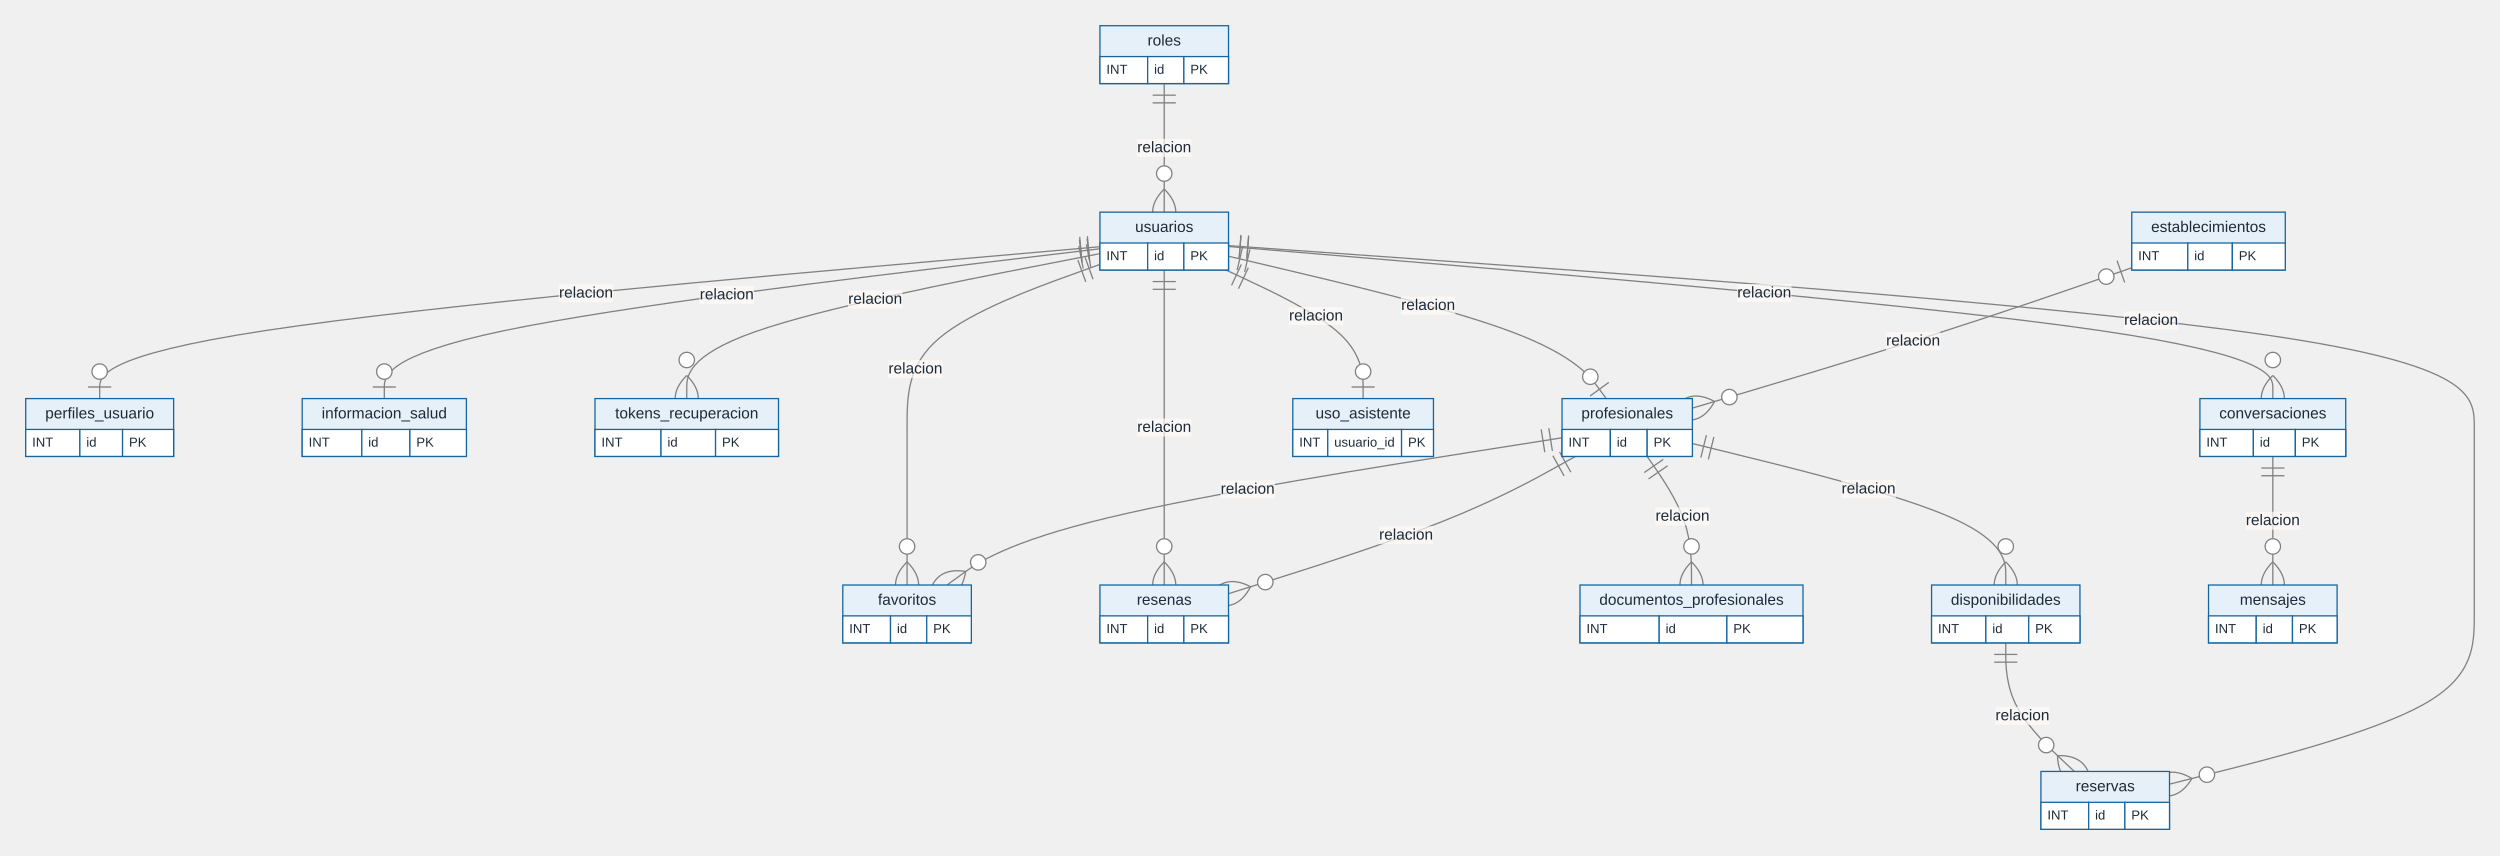
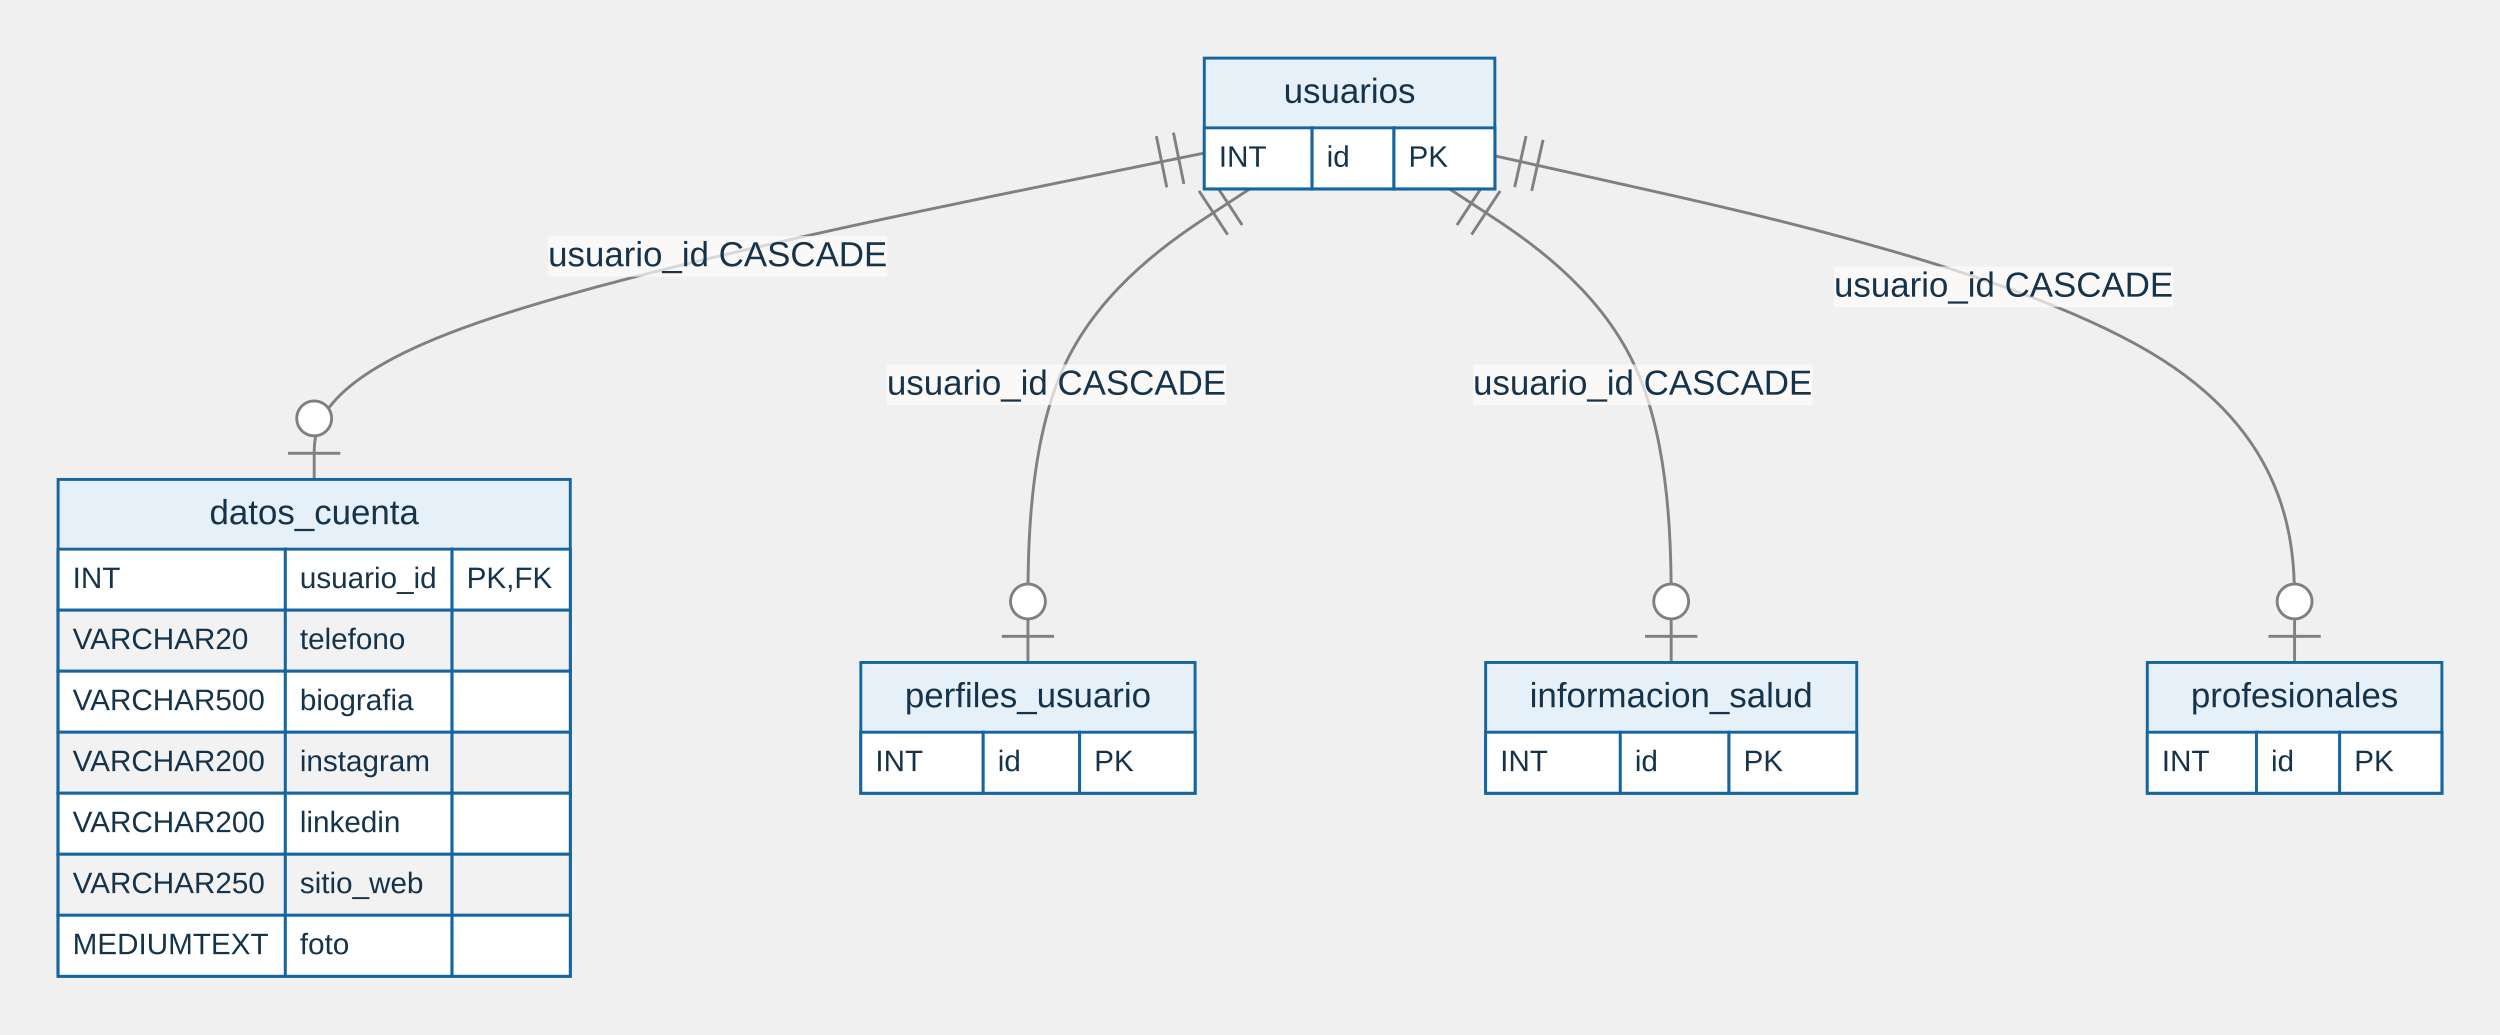
- <svg xmlns="http://www.w3.org/2000/svg" aria-roledescription="er" role="graphics-document document" viewBox="0 0 1944.398 665" height="665" width="1944.398" id="diagram" style="max-width: none;">
-   <style>#diagram{font-family:Arial;font-size:16px;fill:#1c2b39;}#diagram .error-icon{fill:#fffaf6;}#diagram .error-text{fill:#000509;stroke:#000509;}#diagram .edge-thickness-normal{stroke-width:1px;}#diagram .edge-thickness-thick{stroke-width:3.5px;}#diagram .edge-pattern-solid{stroke-dasharray:0;}#diagram .edge-thickness-invisible{stroke-width:0;fill:none;}#diagram .edge-pattern-dashed{stroke-dasharray:3;}#diagram .edge-pattern-dotted{stroke-dasharray:2;}#diagram .marker{fill:#5f6f80;stroke:#5f6f80;}#diagram .marker.cross{stroke:#5f6f80;}#diagram svg{font-family:Arial;font-size:16px;}#diagram p{margin:0;}#diagram .entityBox{fill:#e6f0f8;stroke:#1565a0;}#diagram .attributeBoxOdd{fill:#ffffff;stroke:#1565a0;}#diagram .attributeBoxEven{fill:#f2f2f2;stroke:#1565a0;}#diagram .relationshipLabelBox{fill:#fffaf6;opacity:0.7;background-color:#fffaf6;}#diagram .relationshipLabelBox rect{opacity:0.5;}#diagram .relationshipLine{stroke:#5f6f80;}#diagram .entityTitleText{text-anchor:middle;font-size:18px;fill:#1c2b39;}#diagram #MD_PARENT_START{fill:#f5f5f5!important;stroke:#5f6f80!important;stroke-width:1;}#diagram #MD_PARENT_END{fill:#f5f5f5!important;stroke:#5f6f80!important;stroke-width:1;}#diagram :root{--mermaid-font-family:Arial;}</style>
+ <svg xmlns="http://www.w3.org/2000/svg" aria-roledescription="er" role="graphics-document document" viewBox="0 0 860.41 356" height="356" width="860.41" id="diagrama7">
+   <style>#diagrama7{font-family:Arial;font-size:17px;fill:#15334a;}#diagrama7 .error-icon{fill:hsl(26.667, 56.25%, 98.725%);}#diagrama7 .error-text{fill:rgb(1.422, 3.453, 5.078);stroke:rgb(1.422, 3.453, 5.078);}#diagrama7 .edge-thickness-normal{stroke-width:2px;}#diagrama7 .edge-thickness-thick{stroke-width:3.5px;}#diagrama7 .edge-pattern-solid{stroke-dasharray:0;}#diagrama7 .edge-pattern-dashed{stroke-dasharray:3;}#diagrama7 .edge-pattern-dotted{stroke-dasharray:2;}#diagrama7 .marker{fill:#5f6f80;stroke:#5f6f80;}#diagrama7 .marker.cross{stroke:#5f6f80;}#diagrama7 svg{font-family:Arial;font-size:17px;}#diagrama7 .entityBox{fill:#e6f0f8;stroke:#1565a0;}#diagrama7 .attributeBoxOdd{fill:#ffffff;stroke:#1565a0;}#diagrama7 .attributeBoxEven{fill:#f2f2f2;stroke:#1565a0;}#diagrama7 .relationshipLabelBox{fill:hsl(26.667, 56.25%, 98.725%);opacity:0.7;background-color:hsl(26.667, 56.25%, 98.725%);}#diagrama7 .relationshipLabelBox rect{opacity:0.5;}#diagrama7 .relationshipLine{stroke:#5f6f80;}#diagrama7 .entityTitleText{text-anchor:middle;font-size:18px;fill:#15334a;}#diagrama7 #MD_PARENT_START{fill:#f5f5f5!important;stroke:#5f6f80!important;stroke-width:1;}#diagrama7 #MD_PARENT_END{fill:#f5f5f5!important;stroke:#5f6f80!important;stroke-width:1;}#diagrama7 :root{--mermaid-font-family:"trebuchet ms",verdana,arial,sans-serif;}</style>
  <g />
  <defs>
    <marker orient="auto" markerHeight="240" markerWidth="190" refY="7" refX="0" id="MD_PARENT_START">
      <path d="M 18,7 L9,13 L1,7 L9,1 Z" />
    </marker>
  </defs>
  <defs>
    <marker orient="auto" markerHeight="28" markerWidth="20" refY="7" refX="19" id="MD_PARENT_END">
      <path d="M 18,7 L9,13 L1,7 L9,1 Z" />
    </marker>
  </defs>
  <defs>
    <marker orient="auto" markerHeight="18" markerWidth="18" refY="9" refX="0" id="ONLY_ONE_START">
      <path d="M9,0 L9,18 M15,0 L15,18" fill="none" stroke="gray" />
    </marker>
  </defs>
  <defs>
    <marker orient="auto" markerHeight="18" markerWidth="18" refY="9" refX="18" id="ONLY_ONE_END">
      <path d="M3,0 L3,18 M9,0 L9,18" fill="none" stroke="gray" />
    </marker>
  </defs>
  <defs>
    <marker orient="auto" markerHeight="18" markerWidth="30" refY="9" refX="0" id="ZERO_OR_ONE_START">
      <circle r="6" cy="9" cx="21" fill="white" stroke="gray" />
      <path d="M9,0 L9,18" fill="none" stroke="gray" />
    </marker>
  </defs>
  <defs>
    <marker orient="auto" markerHeight="18" markerWidth="30" refY="9" refX="30" id="ZERO_OR_ONE_END">
      <circle r="6" cy="9" cx="9" fill="white" stroke="gray" />
      <path d="M21,0 L21,18" fill="none" stroke="gray" />
    </marker>
  </defs>
  <defs>
    <marker orient="auto" markerHeight="36" markerWidth="45" refY="18" refX="18" id="ONE_OR_MORE_START">
      <path d="M0,18 Q 18,0 36,18 Q 18,36 0,18 M42,9 L42,27" fill="none" stroke="gray" />
    </marker>
  </defs>
  <defs>
    <marker orient="auto" markerHeight="36" markerWidth="45" refY="18" refX="27" id="ONE_OR_MORE_END">
      <path d="M3,9 L3,27 M9,18 Q27,0 45,18 Q27,36 9,18" fill="none" stroke="gray" />
    </marker>
  </defs>
  <defs>
    <marker orient="auto" markerHeight="36" markerWidth="57" refY="18" refX="18" id="ZERO_OR_MORE_START">
      <circle r="6" cy="18" cx="48" fill="white" stroke="gray" />
      <path d="M0,18 Q18,0 36,18 Q18,36 0,18" fill="none" stroke="gray" />
    </marker>
  </defs>
  <defs>
    <marker orient="auto" markerHeight="36" markerWidth="57" refY="18" refX="39" id="ZERO_OR_MORE_END">
      <circle r="6" cy="18" cx="9" fill="white" stroke="gray" />
      <path d="M21,18 Q39,0 57,18 Q39,36 21,18" fill="none" stroke="gray" />
    </marker>
  </defs>
-   <path style="stroke: gray; fill: none;" marker-start="url(#ONLY_ONE_START)" marker-end="url(#ZERO_OR_MORE_END)" d="M905.486,65L905.486,73.333C905.486,81.667,905.486,98.333,905.486,115C905.486,131.667,905.486,148.333,905.486,156.667L905.486,165" class="er relationshipLine" />
-   <path style="stroke: gray; fill: none;" marker-start="url(#ONLY_ONE_START)" marker-end="url(#ZERO_OR_ONE_END)" d="M855.486,191.878L725.825,203.232C596.164,214.585,336.842,237.293,207.181,256.98C77.521,276.667,77.521,293.333,77.521,301.667L77.521,310" class="er relationshipLine" />
-   <path style="stroke: gray; fill: none;" marker-start="url(#ONLY_ONE_START)" marker-end="url(#ZERO_OR_ONE_END)" d="M855.486,193.476L762.722,204.563C669.957,215.651,484.428,237.825,391.663,257.246C298.898,276.667,298.898,293.333,298.898,301.667L298.898,310" class="er relationshipLine" />
-   <path style="stroke: gray; fill: none;" marker-start="url(#ONLY_ONE_START)" marker-end="url(#ZERO_OR_MORE_END)" d="M855.486,197.261L801.925,207.718C748.365,218.174,641.243,239.087,587.682,257.877C534.121,276.667,534.121,293.333,534.121,301.667L534.121,310" class="er relationshipLine" />
-   <path style="stroke: gray; fill: none;" marker-start="url(#ONLY_ONE_START)" marker-end="url(#ZERO_OR_ONE_END)" d="M955.486,199.293L998.385,209.411C1041.285,219.528,1127.083,239.764,1176.039,258.215C1224.995,276.667,1237.109,293.333,1243.166,301.667L1249.223,310" class="er relationshipLine" />
-   <path style="stroke: gray; fill: none;" marker-start="url(#ZERO_OR_ONE_START)" marker-end="url(#ZERO_OR_MORE_END)" d="M1658.007,208.238L1633.173,216.865C1608.339,225.492,1558.671,242.746,1501.716,260.94C1444.76,279.134,1380.516,298.268,1348.395,307.834L1316.273,317.401" class="er relationshipLine" />
-   <path style="stroke: gray; fill: none;" marker-start="url(#ONLY_ONE_START)" marker-end="url(#ZERO_OR_MORE_END)" d="M855.486,205.625L830.486,214.688C805.486,223.75,755.486,241.875,730.486,263.021C705.486,284.167,705.486,308.333,705.486,332.5C705.486,356.667,705.486,380.833,705.486,401.25C705.486,421.667,705.486,438.333,705.486,446.667L705.486,455" class="er relationshipLine" />
-   <path style="stroke: gray; fill: none;" marker-start="url(#ONLY_ONE_START)" marker-end="url(#ZERO_OR_MORE_END)" d="M1214.882,340.488L1146.65,351.24C1078.417,361.992,941.952,383.496,862.225,402.581C782.498,421.667,759.509,438.333,748.015,446.667L736.521,455" class="er relationshipLine" />
-   <path style="stroke: gray; fill: none;" marker-start="url(#ONLY_ONE_START)" marker-end="url(#ZERO_OR_MORE_END)" d="M905.486,210L905.486,218.333C905.486,226.667,905.486,243.333,905.486,263.75C905.486,284.167,905.486,308.333,905.486,332.5C905.486,356.667,905.486,380.833,905.486,401.25C905.486,421.667,905.486,438.333,905.486,446.667L905.486,455" class="er relationshipLine" />
-   <path style="stroke: gray; fill: none;" marker-start="url(#ONLY_ONE_START)" marker-end="url(#ZERO_OR_MORE_END)" d="M1225.219,355L1210.271,363.333C1195.323,371.667,1165.427,388.333,1120.472,406.124C1075.517,423.914,1015.502,442.828,985.494,452.285L955.486,461.742" class="er relationshipLine" />
-   <path style="stroke: gray; fill: none;" marker-start="url(#ONLY_ONE_START)" marker-end="url(#ZERO_OR_MORE_END)" d="M1281.095,355L1286.842,363.333C1292.589,371.667,1304.083,388.333,1309.83,405C1315.578,421.667,1315.578,438.333,1315.578,446.667L1315.578,455" class="er relationshipLine" />
-   <path style="stroke: gray; fill: none;" marker-start="url(#ONLY_ONE_START)" marker-end="url(#ZERO_OR_MORE_END)" d="M1316.273,344.983L1356.894,354.986C1397.515,364.989,1478.757,384.994,1519.378,403.331C1559.999,421.667,1559.999,438.333,1559.999,446.667L1559.999,455" class="er relationshipLine" />
-   <path style="stroke: gray; fill: none;" marker-start="url(#ONLY_ONE_START)" marker-end="url(#ZERO_OR_MORE_END)" d="M1559.999,500L1559.999,508.333C1559.999,516.667,1559.999,533.333,1568.89,550C1577.781,566.667,1595.563,583.333,1604.454,591.667L1613.345,600" class="er relationshipLine" />
-   <path style="stroke: gray; fill: none;" marker-start="url(#ONLY_ONE_START)" marker-end="url(#ZERO_OR_MORE_END)" d="M955.486,191.058L1116.972,202.548C1278.457,214.038,1601.427,237.019,1762.913,260.593C1924.398,284.167,1924.398,308.333,1924.398,332.5C1924.398,356.667,1924.398,380.833,1924.398,405C1924.398,429.167,1924.398,453.333,1924.398,477.5C1924.398,501.667,1924.398,525.833,1884.89,547.895C1845.382,569.957,1766.367,589.914,1726.859,599.893L1687.351,609.871" class="er relationshipLine" />
-   <path style="stroke: gray; fill: none;" marker-start="url(#ONLY_ONE_START)" marker-end="url(#ZERO_OR_MORE_END)" d="M955.486,191.704L1090.856,203.087C1226.225,214.47,1496.964,237.235,1632.333,256.951C1767.703,276.667,1767.703,293.333,1767.703,301.667L1767.703,310" class="er relationshipLine" />
-   <path style="stroke: gray; fill: none;" marker-start="url(#ONLY_ONE_START)" marker-end="url(#ZERO_OR_MORE_END)" d="M1767.703,355L1767.703,363.333C1767.703,371.667,1767.703,388.333,1767.703,405C1767.703,421.667,1767.703,438.333,1767.703,446.667L1767.703,455" class="er relationshipLine" />
-   <path style="stroke: gray; fill: none;" marker-start="url(#ONLY_ONE_START)" marker-end="url(#ZERO_OR_ONE_END)" d="M953.496,210L971.277,218.333C989.059,226.667,1024.622,243.333,1042.403,260C1060.184,276.667,1060.184,293.333,1060.184,301.667L1060.184,310" class="er relationshipLine" />
-   <g transform="translate(855.4863,20 )" id="entity-roles-fb364614-3b4d-5b30-987f-43c2f326d9bb">
+   <path style="stroke: gray; fill: none;" marker-start="url(#ONLY_ONE_START)" marker-end="url(#ZERO_OR_ONE_END)" d="M414.473,52.673L363.416,63.061C312.359,73.449,210.246,94.224,159.189,112.945C108.132,131.667,108.132,148.333,108.132,156.667L108.132,165" class="er relationshipLine" />
+   <path style="stroke: gray; fill: none;" marker-start="url(#ONLY_ONE_START)" marker-end="url(#ZERO_OR_ONE_END)" d="M430.121,65L417.398,73.333C404.676,81.667,379.23,98.333,366.507,125.5C353.784,152.667,353.784,190.333,353.784,209.167L353.784,228" class="er relationshipLine" />
+   <path style="stroke: gray; fill: none;" marker-start="url(#ONLY_ONE_START)" marker-end="url(#ZERO_OR_ONE_END)" d="M498.825,65L511.548,73.333C524.271,81.667,549.716,98.333,562.439,125.5C575.162,152.667,575.162,190.333,575.162,209.167L575.162,228" class="er relationshipLine" />
+   <path style="stroke: gray; fill: none;" marker-start="url(#ONLY_ONE_START)" marker-end="url(#ZERO_OR_ONE_END)" d="M514.473,53.646L560.347,63.871C606.22,74.097,697.968,94.549,743.841,123.608C789.715,152.667,789.715,190.333,789.715,209.167L789.715,228" class="er relationshipLine" />
+   <g transform="translate(414.4731,20 )" id="entity-usuarios-c5d29035-d631-5ab3-8eb1-06db6b067294">
    <rect height="45" width="100" y="0" x="0" class="er entityBox" />
-     <text style="dominant-baseline: middle; text-anchor: middle; font-family: Arial; font-size: 12px;" transform="translate(50,12)" y="0" x="0" id="text-entity-roles-fb364614-3b4d-5b30-987f-43c2f326d9bb" class="er entityLabel">roles</text>
+     <text style="dominant-baseline: middle; text-anchor: middle; font-size: 12px;" transform="translate(50,12)" y="0" x="0" id="text-entity-usuarios-c5d29035-d631-5ab3-8eb1-06db6b067294" class="er entityLabel">usuarios</text>
    <rect height="21" width="37.11" y="24" x="0" class="er attributeBoxOdd" />
-     <text style="dominant-baseline: middle; font-family: Arial; font-size: 10.2px;" transform="translate(5,34.5)" y="0" x="0" id="text-entity-roles-fb364614-3b4d-5b30-987f-43c2f326d9bb-attr-1-type" class="er entityLabel">INT</text>
+     <text style="dominant-baseline: middle; font-size: 10.2px;" transform="translate(5,34.5)" y="0" x="0" id="text-entity-usuarios-c5d29035-d631-5ab3-8eb1-06db6b067294-attr-1-type" class="er entityLabel">INT</text>
    <rect height="21" width="28.176" y="24" x="37.11" class="er attributeBoxOdd" />
-     <text style="dominant-baseline: middle; font-family: Arial; font-size: 10.2px;" transform="translate(42.11018,34.5)" y="0" x="0" id="text-entity-roles-fb364614-3b4d-5b30-987f-43c2f326d9bb-attr-1-name" class="er entityLabel">id</text>
+     <text style="dominant-baseline: middle; font-size: 10.2px;" transform="translate(42.11018,34.5)" y="0" x="0" id="text-entity-usuarios-c5d29035-d631-5ab3-8eb1-06db6b067294-attr-1-name" class="er entityLabel">id</text>
    <rect height="21" width="34.714" y="24" x="65.286" class="er attributeBoxOdd" />
-     <text style="dominant-baseline: middle; font-family: Arial; font-size: 10.2px;" transform="translate(70.28649,34.5)" y="0" x="0" id="text-entity-roles-fb364614-3b4d-5b30-987f-43c2f326d9bb-attr-1-key" class="er entityLabel">PK</text>
+     <text style="dominant-baseline: middle; font-size: 10.2px;" transform="translate(70.28649,34.5)" y="0" x="0" id="text-entity-usuarios-c5d29035-d631-5ab3-8eb1-06db6b067294-attr-1-key" class="er entityLabel">PK</text>
  </g>
-   <g transform="translate(855.4863,165 )" id="entity-usuarios-c5d29035-d631-5ab3-8eb1-06db6b067294">
-     <rect height="45" width="100" y="0" x="0" class="er entityBox" />
-     <text style="dominant-baseline: middle; text-anchor: middle; font-family: Arial; font-size: 12px;" transform="translate(50,12)" y="0" x="0" id="text-entity-usuarios-c5d29035-d631-5ab3-8eb1-06db6b067294" class="er entityLabel">usuarios</text>
-     <rect height="21" width="37.11" y="24" x="0" class="er attributeBoxOdd" />
-     <text style="dominant-baseline: middle; font-family: Arial; font-size: 10.2px;" transform="translate(5,34.5)" y="0" x="0" id="text-entity-usuarios-c5d29035-d631-5ab3-8eb1-06db6b067294-attr-1-type" class="er entityLabel">INT</text>
-     <rect height="21" width="28.176" y="24" x="37.11" class="er attributeBoxOdd" />
-     <text style="dominant-baseline: middle; font-family: Arial; font-size: 10.2px;" transform="translate(42.11018,34.5)" y="0" x="0" id="text-entity-usuarios-c5d29035-d631-5ab3-8eb1-06db6b067294-attr-1-name" class="er entityLabel">id</text>
-     <rect height="21" width="34.714" y="24" x="65.286" class="er attributeBoxOdd" />
-     <text style="dominant-baseline: middle; font-family: Arial; font-size: 10.2px;" transform="translate(70.28649,34.5)" y="0" x="0" id="text-entity-usuarios-c5d29035-d631-5ab3-8eb1-06db6b067294-attr-1-key" class="er entityLabel">PK</text>
+   <g transform="translate(20,165 )" id="entity-datoscuenta-c2508e03-001d-5cfe-b92f-53c05f73a667">
+     <rect height="171" width="176.264" y="0" x="0" class="er entityBox" />
+     <text style="dominant-baseline: middle; text-anchor: middle; font-size: 12px;" transform="translate(88.13181,12)" y="0" x="0" id="text-entity-datoscuenta-c2508e03-001d-5cfe-b92f-53c05f73a667" class="er entityLabel">datos_cuenta</text>
+     <rect height="21" width="78.2" y="24" x="0" class="er attributeBoxOdd" />
+     <text style="dominant-baseline: middle; font-size: 10.2px;" transform="translate(5,34.5)" y="0" x="0" id="text-entity-datoscuenta-c2508e03-001d-5cfe-b92f-53c05f73a667-attr-1-type" class="er entityLabel">INT</text>
+     <rect height="21" width="57.393" y="24" x="78.2" class="er attributeBoxOdd" />
+     <text style="dominant-baseline: middle; font-size: 10.2px;" transform="translate(83.19994,34.5)" y="0" x="0" id="text-entity-datoscuenta-c2508e03-001d-5cfe-b92f-53c05f73a667-attr-1-name" class="er entityLabel">usuario_id</text>
+     <rect height="21" width="40.671" y="24" x="135.593" class="er attributeBoxOdd" />
+     <text style="dominant-baseline: middle; font-size: 10.2px;" transform="translate(140.5925,34.5)" y="0" x="0" id="text-entity-datoscuenta-c2508e03-001d-5cfe-b92f-53c05f73a667-attr-1-key" class="er entityLabel">PK,FK</text>
+     <rect height="21" width="78.2" y="45" x="0" class="er attributeBoxEven" />
+     <text style="dominant-baseline: middle; font-size: 10.2px;" transform="translate(5,55.5)" y="0" x="0" id="text-entity-datoscuenta-c2508e03-001d-5cfe-b92f-53c05f73a667-attr-2-type" class="er entityLabel">VARCHAR20</text>
+     <rect height="21" width="57.393" y="45" x="78.2" class="er attributeBoxEven" />
+     <text style="dominant-baseline: middle; font-size: 10.2px;" transform="translate(83.19994,55.5)" y="0" x="0" id="text-entity-datoscuenta-c2508e03-001d-5cfe-b92f-53c05f73a667-attr-2-name" class="er entityLabel">telefono</text>
+     <rect height="21" width="40.671" y="45" x="135.593" class="er attributeBoxEven" />
+     <text style="dominant-baseline: middle; font-size: 10.2px;" transform="translate(140.5925,55.5)" y="0" x="0" id="text-entity-datoscuenta-c2508e03-001d-5cfe-b92f-53c05f73a667-attr-2-key" class="er entityLabel" />
+     <rect height="21" width="78.2" y="66" x="0" class="er attributeBoxOdd" />
+     <text style="dominant-baseline: middle; font-size: 10.2px;" transform="translate(5,76.5)" y="0" x="0" id="text-entity-datoscuenta-c2508e03-001d-5cfe-b92f-53c05f73a667-attr-3-type" class="er entityLabel">VARCHAR500</text>
+     <rect height="21" width="57.393" y="66" x="78.2" class="er attributeBoxOdd" />
+     <text style="dominant-baseline: middle; font-size: 10.2px;" transform="translate(83.19994,76.5)" y="0" x="0" id="text-entity-datoscuenta-c2508e03-001d-5cfe-b92f-53c05f73a667-attr-3-name" class="er entityLabel">biografia</text>
+     <rect height="21" width="40.671" y="66" x="135.593" class="er attributeBoxOdd" />
+     <text style="dominant-baseline: middle; font-size: 10.2px;" transform="translate(140.5925,76.5)" y="0" x="0" id="text-entity-datoscuenta-c2508e03-001d-5cfe-b92f-53c05f73a667-attr-3-key" class="er entityLabel" />
+     <rect height="21" width="78.2" y="87" x="0" class="er attributeBoxEven" />
+     <text style="dominant-baseline: middle; font-size: 10.2px;" transform="translate(5,97.5)" y="0" x="0" id="text-entity-datoscuenta-c2508e03-001d-5cfe-b92f-53c05f73a667-attr-4-type" class="er entityLabel">VARCHAR200</text>
+     <rect height="21" width="57.393" y="87" x="78.2" class="er attributeBoxEven" />
+     <text style="dominant-baseline: middle; font-size: 10.2px;" transform="translate(83.19994,97.5)" y="0" x="0" id="text-entity-datoscuenta-c2508e03-001d-5cfe-b92f-53c05f73a667-attr-4-name" class="er entityLabel">instagram</text>
+     <rect height="21" width="40.671" y="87" x="135.593" class="er attributeBoxEven" />
+     <text style="dominant-baseline: middle; font-size: 10.2px;" transform="translate(140.5925,97.5)" y="0" x="0" id="text-entity-datoscuenta-c2508e03-001d-5cfe-b92f-53c05f73a667-attr-4-key" class="er entityLabel" />
+     <rect height="21" width="78.2" y="108" x="0" class="er attributeBoxOdd" />
+     <text style="dominant-baseline: middle; font-size: 10.2px;" transform="translate(5,118.5)" y="0" x="0" id="text-entity-datoscuenta-c2508e03-001d-5cfe-b92f-53c05f73a667-attr-5-type" class="er entityLabel">VARCHAR200</text>
+     <rect height="21" width="57.393" y="108" x="78.2" class="er attributeBoxOdd" />
+     <text style="dominant-baseline: middle; font-size: 10.2px;" transform="translate(83.19994,118.5)" y="0" x="0" id="text-entity-datoscuenta-c2508e03-001d-5cfe-b92f-53c05f73a667-attr-5-name" class="er entityLabel">linkedin</text>
+     <rect height="21" width="40.671" y="108" x="135.593" class="er attributeBoxOdd" />
+     <text style="dominant-baseline: middle; font-size: 10.2px;" transform="translate(140.5925,118.5)" y="0" x="0" id="text-entity-datoscuenta-c2508e03-001d-5cfe-b92f-53c05f73a667-attr-5-key" class="er entityLabel" />
+     <rect height="21" width="78.2" y="129" x="0" class="er attributeBoxEven" />
+     <text style="dominant-baseline: middle; font-size: 10.2px;" transform="translate(5,139.5)" y="0" x="0" id="text-entity-datoscuenta-c2508e03-001d-5cfe-b92f-53c05f73a667-attr-6-type" class="er entityLabel">VARCHAR250</text>
+     <rect height="21" width="57.393" y="129" x="78.2" class="er attributeBoxEven" />
+     <text style="dominant-baseline: middle; font-size: 10.2px;" transform="translate(83.19994,139.5)" y="0" x="0" id="text-entity-datoscuenta-c2508e03-001d-5cfe-b92f-53c05f73a667-attr-6-name" class="er entityLabel">sitio_web</text>
+     <rect height="21" width="40.671" y="129" x="135.593" class="er attributeBoxEven" />
+     <text style="dominant-baseline: middle; font-size: 10.2px;" transform="translate(140.5925,139.5)" y="0" x="0" id="text-entity-datoscuenta-c2508e03-001d-5cfe-b92f-53c05f73a667-attr-6-key" class="er entityLabel" />
+     <rect height="21" width="78.2" y="150" x="0" class="er attributeBoxOdd" />
+     <text style="dominant-baseline: middle; font-size: 10.2px;" transform="translate(5,160.5)" y="0" x="0" id="text-entity-datoscuenta-c2508e03-001d-5cfe-b92f-53c05f73a667-attr-7-type" class="er entityLabel">MEDIUMTEXT</text>
+     <rect height="21" width="57.393" y="150" x="78.2" class="er attributeBoxOdd" />
+     <text style="dominant-baseline: middle; font-size: 10.2px;" transform="translate(83.19994,160.5)" y="0" x="0" id="text-entity-datoscuenta-c2508e03-001d-5cfe-b92f-53c05f73a667-attr-7-name" class="er entityLabel">foto</text>
+     <rect height="21" width="40.671" y="150" x="135.593" class="er attributeBoxOdd" />
+     <text style="dominant-baseline: middle; font-size: 10.2px;" transform="translate(140.5925,160.5)" y="0" x="0" id="text-entity-datoscuenta-c2508e03-001d-5cfe-b92f-53c05f73a667-attr-7-key" class="er entityLabel" />
  </g>
-   <g transform="translate(20,310 )" id="entity-perfilesusuario-2c3ec4bd-2af1-5fd1-b128-fbf3827146be">
+   <g transform="translate(296.2636,228 )" id="entity-perfilesusuario-2c3ec4bd-2af1-5fd1-b128-fbf3827146be">
    <rect height="45" width="115.041" y="0" x="0" class="er entityBox" />
-     <text style="dominant-baseline: middle; text-anchor: middle; font-family: Arial; font-size: 12px;" transform="translate(57.52051,12)" y="0" x="0" id="text-entity-perfilesusuario-2c3ec4bd-2af1-5fd1-b128-fbf3827146be" class="er entityLabel">perfiles_usuario</text>
+     <text style="dominant-baseline: middle; text-anchor: middle; font-size: 12px;" transform="translate(57.52051,12)" y="0" x="0" id="text-entity-perfilesusuario-2c3ec4bd-2af1-5fd1-b128-fbf3827146be" class="er entityLabel">perfiles_usuario</text>
    <rect height="21" width="42.124" y="24" x="0" class="er attributeBoxOdd" />
-     <text style="dominant-baseline: middle; font-family: Arial; font-size: 10.2px;" transform="translate(5,34.5)" y="0" x="0" id="text-entity-perfilesusuario-2c3ec4bd-2af1-5fd1-b128-fbf3827146be-attr-1-type" class="er entityLabel">INT</text>
+     <text style="dominant-baseline: middle; font-size: 10.2px;" transform="translate(5,34.5)" y="0" x="0" id="text-entity-perfilesusuario-2c3ec4bd-2af1-5fd1-b128-fbf3827146be-attr-1-type" class="er entityLabel">INT</text>
    <rect height="21" width="33.19" y="24" x="42.124" class="er attributeBoxOdd" />
-     <text style="dominant-baseline: middle; font-family: Arial; font-size: 10.2px;" transform="translate(47.12385,34.5)" y="0" x="0" id="text-entity-perfilesusuario-2c3ec4bd-2af1-5fd1-b128-fbf3827146be-attr-1-name" class="er entityLabel">id</text>
+     <text style="dominant-baseline: middle; font-size: 10.2px;" transform="translate(47.12385,34.5)" y="0" x="0" id="text-entity-perfilesusuario-2c3ec4bd-2af1-5fd1-b128-fbf3827146be-attr-1-name" class="er entityLabel">id</text>
    <rect height="21" width="39.727" y="24" x="75.314" class="er attributeBoxOdd" />
-     <text style="dominant-baseline: middle; font-family: Arial; font-size: 10.2px;" transform="translate(80.31383,34.5)" y="0" x="0" id="text-entity-perfilesusuario-2c3ec4bd-2af1-5fd1-b128-fbf3827146be-attr-1-key" class="er entityLabel">PK</text>
+     <text style="dominant-baseline: middle; font-size: 10.2px;" transform="translate(80.31383,34.5)" y="0" x="0" id="text-entity-perfilesusuario-2c3ec4bd-2af1-5fd1-b128-fbf3827146be-attr-1-key" class="er entityLabel">PK</text>
  </g>
-   <g transform="translate(235.041,310 )" id="entity-informacionsalud-332648a1-f51b-5274-8a44-9d08f928aeef">
+   <g transform="translate(511.3046,228 )" id="entity-informacionsalud-332648a1-f51b-5274-8a44-9d08f928aeef">
    <rect height="45" width="127.715" y="0" x="0" class="er entityBox" />
-     <text style="dominant-baseline: middle; text-anchor: middle; font-family: Arial; font-size: 12px;" transform="translate(63.85742,12)" y="0" x="0" id="text-entity-informacionsalud-332648a1-f51b-5274-8a44-9d08f928aeef" class="er entityLabel">informacion_salud</text>
+     <text style="dominant-baseline: middle; text-anchor: middle; font-size: 12px;" transform="translate(63.85742,12)" y="0" x="0" id="text-entity-informacionsalud-332648a1-f51b-5274-8a44-9d08f928aeef" class="er entityLabel">informacion_salud</text>
    <rect height="21" width="46.348" y="24" x="0" class="er attributeBoxOdd" />
-     <text style="dominant-baseline: middle; font-family: Arial; font-size: 10.2px;" transform="translate(5,34.5)" y="0" x="0" id="text-entity-informacionsalud-332648a1-f51b-5274-8a44-9d08f928aeef-attr-1-type" class="er entityLabel">INT</text>
+     <text style="dominant-baseline: middle; font-size: 10.2px;" transform="translate(5,34.5)" y="0" x="0" id="text-entity-informacionsalud-332648a1-f51b-5274-8a44-9d08f928aeef-attr-1-type" class="er entityLabel">INT</text>
    <rect height="21" width="37.415" y="24" x="46.348" class="er attributeBoxOdd" />
-     <text style="dominant-baseline: middle; font-family: Arial; font-size: 10.2px;" transform="translate(51.34846,34.5)" y="0" x="0" id="text-entity-informacionsalud-332648a1-f51b-5274-8a44-9d08f928aeef-attr-1-name" class="er entityLabel">id</text>
+     <text style="dominant-baseline: middle; font-size: 10.2px;" transform="translate(51.34846,34.5)" y="0" x="0" id="text-entity-informacionsalud-332648a1-f51b-5274-8a44-9d08f928aeef-attr-1-name" class="er entityLabel">id</text>
    <rect height="21" width="43.952" y="24" x="83.763" class="er attributeBoxOdd" />
-     <text style="dominant-baseline: middle; font-family: Arial; font-size: 10.2px;" transform="translate(88.76305,34.5)" y="0" x="0" id="text-entity-informacionsalud-332648a1-f51b-5274-8a44-9d08f928aeef-attr-1-key" class="er entityLabel">PK</text>
+     <text style="dominant-baseline: middle; font-size: 10.2px;" transform="translate(88.76305,34.5)" y="0" x="0" id="text-entity-informacionsalud-332648a1-f51b-5274-8a44-9d08f928aeef-attr-1-key" class="er entityLabel">PK</text>
  </g>
-   <g transform="translate(462.7559,310 )" id="entity-tokensrecuperacion-635a6796-2f47-57c2-8294-e65cfdbdd221">
-     <rect height="45" width="142.73" y="0" x="0" class="er entityBox" />
-     <text style="dominant-baseline: middle; text-anchor: middle; font-family: Arial; font-size: 12px;" transform="translate(71.36523,12)" y="0" x="0" id="text-entity-tokensrecuperacion-635a6796-2f47-57c2-8294-e65cfdbdd221" class="er entityLabel">tokens_recuperacion</text>
-     <rect height="21" width="51.354" y="24" x="0" class="er attributeBoxOdd" />
-     <text style="dominant-baseline: middle; font-family: Arial; font-size: 10.2px;" transform="translate(5,34.5)" y="0" x="0" id="text-entity-tokensrecuperacion-635a6796-2f47-57c2-8294-e65cfdbdd221-attr-1-type" class="er entityLabel">INT</text>
-     <rect height="21" width="42.42" y="24" x="51.354" class="er attributeBoxOdd" />
-     <text style="dominant-baseline: middle; font-family: Arial; font-size: 10.2px;" transform="translate(56.35367,34.5)" y="0" x="0" id="text-entity-tokensrecuperacion-635a6796-2f47-57c2-8294-e65cfdbdd221-attr-1-name" class="er entityLabel">id</text>
-     <rect height="21" width="48.957" y="24" x="93.773" class="er attributeBoxOdd" />
-     <text style="dominant-baseline: middle; font-family: Arial; font-size: 10.2px;" transform="translate(98.77347,34.5)" y="0" x="0" id="text-entity-tokensrecuperacion-635a6796-2f47-57c2-8294-e65cfdbdd221-attr-1-key" class="er entityLabel">PK</text>
+   <g transform="translate(739.0195,228 )" id="entity-profesionales-4a1f4dad-2a56-5076-9c74-dbe27b55e52f">
+     <rect height="45" width="101.391" y="0" x="0" class="er entityBox" />
+     <text style="dominant-baseline: middle; text-anchor: middle; font-size: 12px;" transform="translate(50.69531,12)" y="0" x="0" id="text-entity-profesionales-4a1f4dad-2a56-5076-9c74-dbe27b55e52f" class="er entityLabel">profesionales</text>
+     <rect height="21" width="37.574" y="24" x="0" class="er attributeBoxOdd" />
+     <text style="dominant-baseline: middle; font-size: 10.2px;" transform="translate(5,34.5)" y="0" x="0" id="text-entity-profesionales-4a1f4dad-2a56-5076-9c74-dbe27b55e52f-attr-1-type" class="er entityLabel">INT</text>
+     <rect height="21" width="28.64" y="24" x="37.574" class="er attributeBoxOdd" />
+     <text style="dominant-baseline: middle; font-size: 10.2px;" transform="translate(42.57372,34.5)" y="0" x="0" id="text-entity-profesionales-4a1f4dad-2a56-5076-9c74-dbe27b55e52f-attr-1-name" class="er entityLabel">id</text>
+     <rect height="21" width="35.177" y="24" x="66.214" class="er attributeBoxOdd" />
+     <text style="dominant-baseline: middle; font-size: 10.2px;" transform="translate(71.21357,34.5)" y="0" x="0" id="text-entity-profesionales-4a1f4dad-2a56-5076-9c74-dbe27b55e52f-attr-1-key" class="er entityLabel">PK</text>
  </g>
-   <g transform="translate(1214.882,310 )" id="entity-profesionales-4a1f4dad-2a56-5076-9c74-dbe27b55e52f">
-     <rect height="45" width="101.391" y="0" x="0" class="er entityBox" />
-     <text style="dominant-baseline: middle; text-anchor: middle; font-family: Arial; font-size: 12px;" transform="translate(50.69531,12)" y="0" x="0" id="text-entity-profesionales-4a1f4dad-2a56-5076-9c74-dbe27b55e52f" class="er entityLabel">profesionales</text>
-     <rect height="21" width="37.574" y="24" x="0" class="er attributeBoxOdd" />
-     <text style="dominant-baseline: middle; font-family: Arial; font-size: 10.2px;" transform="translate(5,34.5)" y="0" x="0" id="text-entity-profesionales-4a1f4dad-2a56-5076-9c74-dbe27b55e52f-attr-1-type" class="er entityLabel">INT</text>
-     <rect height="21" width="28.64" y="24" x="37.574" class="er attributeBoxOdd" />
-     <text style="dominant-baseline: middle; font-family: Arial; font-size: 10.2px;" transform="translate(42.57372,34.5)" y="0" x="0" id="text-entity-profesionales-4a1f4dad-2a56-5076-9c74-dbe27b55e52f-attr-1-name" class="er entityLabel">id</text>
-     <rect height="21" width="35.177" y="24" x="66.214" class="er attributeBoxOdd" />
-     <text style="dominant-baseline: middle; font-family: Arial; font-size: 10.2px;" transform="translate(71.21357,34.5)" y="0" x="0" id="text-entity-profesionales-4a1f4dad-2a56-5076-9c74-dbe27b55e52f-attr-1-key" class="er entityLabel">PK</text>
-   </g>
-   <g transform="translate(1658.007,165 )" id="entity-establecimientos-37ba2fc1-29a4-5f72-8b49-9c86a9ca8796">
-     <rect height="45" width="119.391" y="0" x="0" class="er entityBox" />
-     <text style="dominant-baseline: middle; text-anchor: middle; font-family: Arial; font-size: 12px;" transform="translate(59.69531,12)" y="0" x="0" id="text-entity-establecimientos-37ba2fc1-29a4-5f72-8b49-9c86a9ca8796" class="er entityLabel">establecimientos</text>
-     <rect height="21" width="43.574" y="24" x="0" class="er attributeBoxOdd" />
-     <text style="dominant-baseline: middle; font-family: Arial; font-size: 10.2px;" transform="translate(5,34.5)" y="0" x="0" id="text-entity-establecimientos-37ba2fc1-29a4-5f72-8b49-9c86a9ca8796-attr-1-type" class="er entityLabel">INT</text>
-     <rect height="21" width="34.64" y="24" x="43.574" class="er attributeBoxOdd" />
-     <text style="dominant-baseline: middle; font-family: Arial; font-size: 10.2px;" transform="translate(48.57372,34.5)" y="0" x="0" id="text-entity-establecimientos-37ba2fc1-29a4-5f72-8b49-9c86a9ca8796-attr-1-name" class="er entityLabel">id</text>
-     <rect height="21" width="41.177" y="24" x="78.214" class="er attributeBoxOdd" />
-     <text style="dominant-baseline: middle; font-family: Arial; font-size: 10.2px;" transform="translate(83.21357,34.5)" y="0" x="0" id="text-entity-establecimientos-37ba2fc1-29a4-5f72-8b49-9c86a9ca8796-attr-1-key" class="er entityLabel">PK</text>
-   </g>
-   <g transform="translate(655.4863,455 )" id="entity-favoritos-33293e2f-6b14-580b-897e-ff94c7f812d6">
-     <rect height="45" width="100" y="0" x="0" class="er entityBox" />
-     <text style="dominant-baseline: middle; text-anchor: middle; font-family: Arial; font-size: 12px;" transform="translate(50,12)" y="0" x="0" id="text-entity-favoritos-33293e2f-6b14-580b-897e-ff94c7f812d6" class="er entityLabel">favoritos</text>
-     <rect height="21" width="37.11" y="24" x="0" class="er attributeBoxOdd" />
-     <text style="dominant-baseline: middle; font-family: Arial; font-size: 10.2px;" transform="translate(5,34.5)" y="0" x="0" id="text-entity-favoritos-33293e2f-6b14-580b-897e-ff94c7f812d6-attr-1-type" class="er entityLabel">INT</text>
-     <rect height="21" width="28.176" y="24" x="37.11" class="er attributeBoxOdd" />
-     <text style="dominant-baseline: middle; font-family: Arial; font-size: 10.2px;" transform="translate(42.11018,34.5)" y="0" x="0" id="text-entity-favoritos-33293e2f-6b14-580b-897e-ff94c7f812d6-attr-1-name" class="er entityLabel">id</text>
-     <rect height="21" width="34.714" y="24" x="65.286" class="er attributeBoxOdd" />
-     <text style="dominant-baseline: middle; font-family: Arial; font-size: 10.2px;" transform="translate(70.28649,34.5)" y="0" x="0" id="text-entity-favoritos-33293e2f-6b14-580b-897e-ff94c7f812d6-attr-1-key" class="er entityLabel">PK</text>
-   </g>
-   <g transform="translate(855.4863,455 )" id="entity-resenas-48d29bb6-28ba-5227-ad33-e43b0cf5b6cd">
-     <rect height="45" width="100" y="0" x="0" class="er entityBox" />
-     <text style="dominant-baseline: middle; text-anchor: middle; font-family: Arial; font-size: 12px;" transform="translate(50,12)" y="0" x="0" id="text-entity-resenas-48d29bb6-28ba-5227-ad33-e43b0cf5b6cd" class="er entityLabel">resenas</text>
-     <rect height="21" width="37.11" y="24" x="0" class="er attributeBoxOdd" />
-     <text style="dominant-baseline: middle; font-family: Arial; font-size: 10.2px;" transform="translate(5,34.5)" y="0" x="0" id="text-entity-resenas-48d29bb6-28ba-5227-ad33-e43b0cf5b6cd-attr-1-type" class="er entityLabel">INT</text>
-     <rect height="21" width="28.176" y="24" x="37.11" class="er attributeBoxOdd" />
-     <text style="dominant-baseline: middle; font-family: Arial; font-size: 10.2px;" transform="translate(42.11018,34.5)" y="0" x="0" id="text-entity-resenas-48d29bb6-28ba-5227-ad33-e43b0cf5b6cd-attr-1-name" class="er entityLabel">id</text>
-     <rect height="21" width="34.714" y="24" x="65.286" class="er attributeBoxOdd" />
-     <text style="dominant-baseline: middle; font-family: Arial; font-size: 10.2px;" transform="translate(70.28649,34.5)" y="0" x="0" id="text-entity-resenas-48d29bb6-28ba-5227-ad33-e43b0cf5b6cd-attr-1-key" class="er entityLabel">PK</text>
-   </g>
-   <g transform="translate(1228.859,455 )" id="entity-documentosprofesionales-d82c5b7a-10f4-5d41-b8b4-87e7dd3efb15">
-     <rect height="45" width="173.438" y="0" x="0" class="er entityBox" />
-     <text style="dominant-baseline: middle; text-anchor: middle; font-family: Arial; font-size: 12px;" transform="translate(86.71875,12)" y="0" x="0" id="text-entity-documentosprofesionales-d82c5b7a-10f4-5d41-b8b4-87e7dd3efb15" class="er entityLabel">documentos_profesionales</text>
-     <rect height="21" width="61.589" y="24" x="0" class="er attributeBoxOdd" />
-     <text style="dominant-baseline: middle; font-family: Arial; font-size: 10.2px;" transform="translate(5,34.5)" y="0" x="0" id="text-entity-documentosprofesionales-d82c5b7a-10f4-5d41-b8b4-87e7dd3efb15-attr-1-type" class="er entityLabel">INT</text>
-     <rect height="21" width="52.655" y="24" x="61.589" class="er attributeBoxOdd" />
-     <text style="dominant-baseline: middle; font-family: Arial; font-size: 10.2px;" transform="translate(66.58935,34.5)" y="0" x="0" id="text-entity-documentosprofesionales-d82c5b7a-10f4-5d41-b8b4-87e7dd3efb15-attr-1-name" class="er entityLabel">id</text>
-     <rect height="21" width="59.193" y="24" x="114.245" class="er attributeBoxOdd" />
-     <text style="dominant-baseline: middle; font-family: Arial; font-size: 10.2px;" transform="translate(119.2448,34.5)" y="0" x="0" id="text-entity-documentosprofesionales-d82c5b7a-10f4-5d41-b8b4-87e7dd3efb15-attr-1-key" class="er entityLabel">PK</text>
-   </g>
-   <g transform="translate(1502.296,455 )" id="entity-disponibilidades-50c48cdb-6c4f-5ff5-a460-790e886dc247">
-     <rect height="45" width="115.406" y="0" x="0" class="er entityBox" />
-     <text style="dominant-baseline: middle; text-anchor: middle; font-family: Arial; font-size: 12px;" transform="translate(57.70312,12)" y="0" x="0" id="text-entity-disponibilidades-50c48cdb-6c4f-5ff5-a460-790e886dc247" class="er entityLabel">disponibilidades</text>
-     <rect height="21" width="42.246" y="24" x="0" class="er attributeBoxOdd" />
-     <text style="dominant-baseline: middle; font-family: Arial; font-size: 10.2px;" transform="translate(5,34.5)" y="0" x="0" id="text-entity-disponibilidades-50c48cdb-6c4f-5ff5-a460-790e886dc247-attr-1-type" class="er entityLabel">INT</text>
-     <rect height="21" width="33.312" y="24" x="42.246" class="er attributeBoxOdd" />
-     <text style="dominant-baseline: middle; font-family: Arial; font-size: 10.2px;" transform="translate(47.2456,34.5)" y="0" x="0" id="text-entity-disponibilidades-50c48cdb-6c4f-5ff5-a460-790e886dc247-attr-1-name" class="er entityLabel">id</text>
-     <rect height="21" width="39.849" y="24" x="75.557" class="er attributeBoxOdd" />
-     <text style="dominant-baseline: middle; font-family: Arial; font-size: 10.2px;" transform="translate(80.55732,34.5)" y="0" x="0" id="text-entity-disponibilidades-50c48cdb-6c4f-5ff5-a460-790e886dc247-attr-1-key" class="er entityLabel">PK</text>
-   </g>
-   <g transform="translate(1587.351,600 )" id="entity-reservas-2b504ec3-5592-5c5d-94e2-38dd0a6cac7a">
-     <rect height="45" width="100" y="0" x="0" class="er entityBox" />
-     <text style="dominant-baseline: middle; text-anchor: middle; font-family: Arial; font-size: 12px;" transform="translate(50,12)" y="0" x="0" id="text-entity-reservas-2b504ec3-5592-5c5d-94e2-38dd0a6cac7a" class="er entityLabel">reservas</text>
-     <rect height="21" width="37.11" y="24" x="0" class="er attributeBoxOdd" />
-     <text style="dominant-baseline: middle; font-family: Arial; font-size: 10.2px;" transform="translate(5,34.5)" y="0" x="0" id="text-entity-reservas-2b504ec3-5592-5c5d-94e2-38dd0a6cac7a-attr-1-type" class="er entityLabel">INT</text>
-     <rect height="21" width="28.176" y="24" x="37.11" class="er attributeBoxOdd" />
-     <text style="dominant-baseline: middle; font-family: Arial; font-size: 10.2px;" transform="translate(42.11018,34.5)" y="0" x="0" id="text-entity-reservas-2b504ec3-5592-5c5d-94e2-38dd0a6cac7a-attr-1-name" class="er entityLabel">id</text>
-     <rect height="21" width="34.714" y="24" x="65.286" class="er attributeBoxOdd" />
-     <text style="dominant-baseline: middle; font-family: Arial; font-size: 10.2px;" transform="translate(70.28649,34.5)" y="0" x="0" id="text-entity-reservas-2b504ec3-5592-5c5d-94e2-38dd0a6cac7a-attr-1-key" class="er entityLabel">PK</text>
-   </g>
-   <g transform="translate(1711.007,310 )" id="entity-conversaciones-8f3199c2-4e62-5da2-adee-42761b70409b">
-     <rect height="45" width="113.391" y="0" x="0" class="er entityBox" />
-     <text style="dominant-baseline: middle; text-anchor: middle; font-family: Arial; font-size: 12px;" transform="translate(56.69531,12)" y="0" x="0" id="text-entity-conversaciones-8f3199c2-4e62-5da2-adee-42761b70409b" class="er entityLabel">conversaciones</text>
-     <rect height="21" width="41.574" y="24" x="0" class="er attributeBoxOdd" />
-     <text style="dominant-baseline: middle; font-family: Arial; font-size: 10.2px;" transform="translate(5,34.5)" y="0" x="0" id="text-entity-conversaciones-8f3199c2-4e62-5da2-adee-42761b70409b-attr-1-type" class="er entityLabel">INT</text>
-     <rect height="21" width="32.64" y="24" x="41.574" class="er attributeBoxOdd" />
-     <text style="dominant-baseline: middle; font-family: Arial; font-size: 10.2px;" transform="translate(46.57372,34.5)" y="0" x="0" id="text-entity-conversaciones-8f3199c2-4e62-5da2-adee-42761b70409b-attr-1-name" class="er entityLabel">id</text>
-     <rect height="21" width="39.177" y="24" x="74.214" class="er attributeBoxOdd" />
-     <text style="dominant-baseline: middle; font-family: Arial; font-size: 10.2px;" transform="translate(79.21357,34.5)" y="0" x="0" id="text-entity-conversaciones-8f3199c2-4e62-5da2-adee-42761b70409b-attr-1-key" class="er entityLabel">PK</text>
-   </g>
-   <g transform="translate(1717.703,455 )" id="entity-mensajes-300c83ea-94ea-5b7c-a886-7365d4933c12">
-     <rect height="45" width="100" y="0" x="0" class="er entityBox" />
-     <text style="dominant-baseline: middle; text-anchor: middle; font-family: Arial; font-size: 12px;" transform="translate(50,12)" y="0" x="0" id="text-entity-mensajes-300c83ea-94ea-5b7c-a886-7365d4933c12" class="er entityLabel">mensajes</text>
-     <rect height="21" width="37.11" y="24" x="0" class="er attributeBoxOdd" />
-     <text style="dominant-baseline: middle; font-family: Arial; font-size: 10.2px;" transform="translate(5,34.5)" y="0" x="0" id="text-entity-mensajes-300c83ea-94ea-5b7c-a886-7365d4933c12-attr-1-type" class="er entityLabel">INT</text>
-     <rect height="21" width="28.176" y="24" x="37.11" class="er attributeBoxOdd" />
-     <text style="dominant-baseline: middle; font-family: Arial; font-size: 10.2px;" transform="translate(42.11018,34.5)" y="0" x="0" id="text-entity-mensajes-300c83ea-94ea-5b7c-a886-7365d4933c12-attr-1-name" class="er entityLabel">id</text>
-     <rect height="21" width="34.714" y="24" x="65.286" class="er attributeBoxOdd" />
-     <text style="dominant-baseline: middle; font-family: Arial; font-size: 10.2px;" transform="translate(70.28649,34.5)" y="0" x="0" id="text-entity-mensajes-300c83ea-94ea-5b7c-a886-7365d4933c12-attr-1-key" class="er entityLabel">PK</text>
-   </g>
-   <g transform="translate(1005.486,310 )" id="entity-usoasistente-80967788-c066-5e1f-83b2-7c6f659baf87">
-     <rect height="45" width="109.396" y="0" x="0" class="er entityBox" />
-     <text style="dominant-baseline: middle; text-anchor: middle; font-family: Arial; font-size: 12px;" transform="translate(54.69795,12)" y="0" x="0" id="text-entity-usoasistente-80967788-c066-5e1f-83b2-7c6f659baf87" class="er entityLabel">uso_asistente</text>
-     <rect height="21" width="27.2" y="24" x="0" class="er attributeBoxOdd" />
-     <text style="dominant-baseline: middle; font-family: Arial; font-size: 10.2px;" transform="translate(5,34.5)" y="0" x="0" id="text-entity-usoasistente-80967788-c066-5e1f-83b2-7c6f659baf87-attr-1-type" class="er entityLabel">INT</text>
-     <rect height="21" width="57.393" y="24" x="27.2" class="er attributeBoxOdd" />
-     <text style="dominant-baseline: middle; font-family: Arial; font-size: 10.2px;" transform="translate(32.19998,34.5)" y="0" x="0" id="text-entity-usoasistente-80967788-c066-5e1f-83b2-7c6f659baf87-attr-1-name" class="er entityLabel">usuario_id</text>
-     <rect height="21" width="24.803" y="24" x="84.593" class="er attributeBoxOdd" />
-     <text style="dominant-baseline: middle; font-family: Arial; font-size: 10.2px;" transform="translate(89.59259,34.5)" y="0" x="0" id="text-entity-usoasistente-80967788-c066-5e1f-83b2-7c6f659baf87-attr-1-key" class="er entityLabel">PK</text>
-   </g>
-   <rect height="14" width="42.35" y="108" x="884.311" class="er relationshipLabelBox" />
-   <text style="text-anchor: middle; dominant-baseline: middle; font-family: Arial; font-size: 12px;" y="115" x="905.486" id="rel1" class="er relationshipLabel">relacion</text>
-   <rect height="14" width="42.35" y="221.043" x="434.599" class="er relationshipLabelBox" />
-   <text style="text-anchor: middle; dominant-baseline: middle; font-family: Arial; font-size: 12px;" y="228.043" x="455.774" id="rel2" class="er relationshipLabel">relacion</text>
-   <rect height="14" width="42.35" y="222.399" x="544.057" class="er relationshipLabelBox" />
-   <text style="text-anchor: middle; dominant-baseline: middle; font-family: Arial; font-size: 12px;" y="229.399" x="565.232" id="rel3" class="er relationshipLabel">relacion</text>
-   <rect height="14" width="42.35" y="225.842" x="659.506" class="er relationshipLabelBox" />
-   <text style="text-anchor: middle; dominant-baseline: middle; font-family: Arial; font-size: 12px;" y="232.842" x="680.681" id="rel4" class="er relationshipLabel">relacion</text>
-   <rect height="14" width="42.35" y="230.644" x="1089.57" class="er relationshipLabelBox" />
-   <text style="text-anchor: middle; dominant-baseline: middle; font-family: Arial; font-size: 12px;" y="237.644" x="1110.745" id="rel5" class="er relationshipLabel">relacion</text>
-   <rect height="14" width="42.35" y="258.313" x="1466.764" class="er relationshipLabelBox" />
-   <text style="text-anchor: middle; dominant-baseline: middle; font-family: Arial; font-size: 12px;" y="265.313" x="1487.939" id="rel6" class="er relationshipLabel">relacion</text>
-   <rect height="14" width="42.35" y="280.063" x="690.789" class="er relationshipLabelBox" />
-   <text style="text-anchor: middle; dominant-baseline: middle; font-family: Arial; font-size: 12px;" y="287.063" x="711.964" id="rel7" class="er relationshipLabel">relacion</text>
-   <rect height="14" width="42.35" y="373.583" x="949.204" class="er relationshipLabelBox" />
-   <text style="text-anchor: middle; dominant-baseline: middle; font-family: Arial; font-size: 12px;" y="380.583" x="970.378" id="rel8" class="er relationshipLabel">relacion</text>
-   <rect height="14" width="42.35" y="325.5" x="884.311" class="er relationshipLabelBox" />
-   <text style="text-anchor: middle; dominant-baseline: middle; font-family: Arial; font-size: 12px;" y="332.5" x="905.486" id="rel9" class="er relationshipLabel">relacion</text>
-   <rect height="14" width="42.35" y="409.289" x="1072.417" class="er relationshipLabelBox" />
-   <text style="text-anchor: middle; dominant-baseline: middle; font-family: Arial; font-size: 12px;" y="416.289" x="1093.592" id="rel10" class="er relationshipLabel">relacion</text>
-   <rect height="14" width="42.35" y="394.595" x="1287.403" class="er relationshipLabelBox" />
-   <text style="text-anchor: middle; dominant-baseline: middle; font-family: Arial; font-size: 12px;" y="401.595" x="1308.578" id="rel11" class="er relationshipLabel">relacion</text>
-   <rect height="14" width="42.35" y="373.374" x="1432.106" class="er relationshipLabelBox" />
-   <text style="text-anchor: middle; dominant-baseline: middle; font-family: Arial; font-size: 12px;" y="380.374" x="1453.281" id="rel12" class="er relationshipLabel">relacion</text>
-   <rect height="14" width="42.35" y="549.764" x="1551.783" class="er relationshipLabelBox" />
-   <text style="text-anchor: middle; dominant-baseline: middle; font-family: Arial; font-size: 12px;" y="556.764" x="1572.957" id="rel13" class="er relationshipLabel">relacion</text>
-   <rect height="14" width="42.35" y="242.225" x="1651.856" class="er relationshipLabelBox" />
-   <text style="text-anchor: middle; dominant-baseline: middle; font-family: Arial; font-size: 12px;" y="249.225" x="1673.03" id="rel14" class="er relationshipLabel">relacion</text>
-   <rect height="14" width="42.35" y="220.899" x="1351" class="er relationshipLabelBox" />
-   <text style="text-anchor: middle; dominant-baseline: middle; font-family: Arial; font-size: 12px;" y="227.899" x="1372.175" id="rel15" class="er relationshipLabel">relacion</text>
-   <rect height="14" width="42.35" y="398" x="1746.528" class="er relationshipLabelBox" />
-   <text style="text-anchor: middle; dominant-baseline: middle; font-family: Arial; font-size: 12px;" y="405" x="1767.703" id="rel16" class="er relationshipLabel">relacion</text>
-   <rect height="14" width="42.35" y="238.855" x="1002.377" class="er relationshipLabelBox" />
-   <text style="text-anchor: middle; dominant-baseline: middle; font-family: Arial; font-size: 12px;" y="245.855" x="1023.551" id="rel17" class="er relationshipLabel">relacion</text>
+   <rect height="14" width="116.719" y="81.23" x="188.636" class="er relationshipLabelBox" />
+   <text style="text-anchor: middle; dominant-baseline: middle; font-size: 12px;" y="88.23" x="246.995" id="rel67" class="er relationshipLabel">usuario_id CASCADE</text>
+   <rect height="14" width="116.719" y="125.435" x="305.246" class="er relationshipLabelBox" />
+   <text style="text-anchor: middle; dominant-baseline: middle; font-size: 12px;" y="132.435" x="363.606" id="rel68" class="er relationshipLabel">usuario_id CASCADE</text>
+   <rect height="14" width="116.719" y="125.435" x="506.981" class="er relationshipLabelBox" />
+   <text style="text-anchor: middle; dominant-baseline: middle; font-size: 12px;" y="132.435" x="565.34" id="rel69" class="er relationshipLabel">usuario_id CASCADE</text>
+   <rect height="14" width="116.719" y="91.71" x="631.201" class="er relationshipLabelBox" />
+   <text style="text-anchor: middle; dominant-baseline: middle; font-size: 12px;" y="98.71" x="689.56" id="rel70" class="er relationshipLabel">usuario_id CASCADE</text>
</svg>
